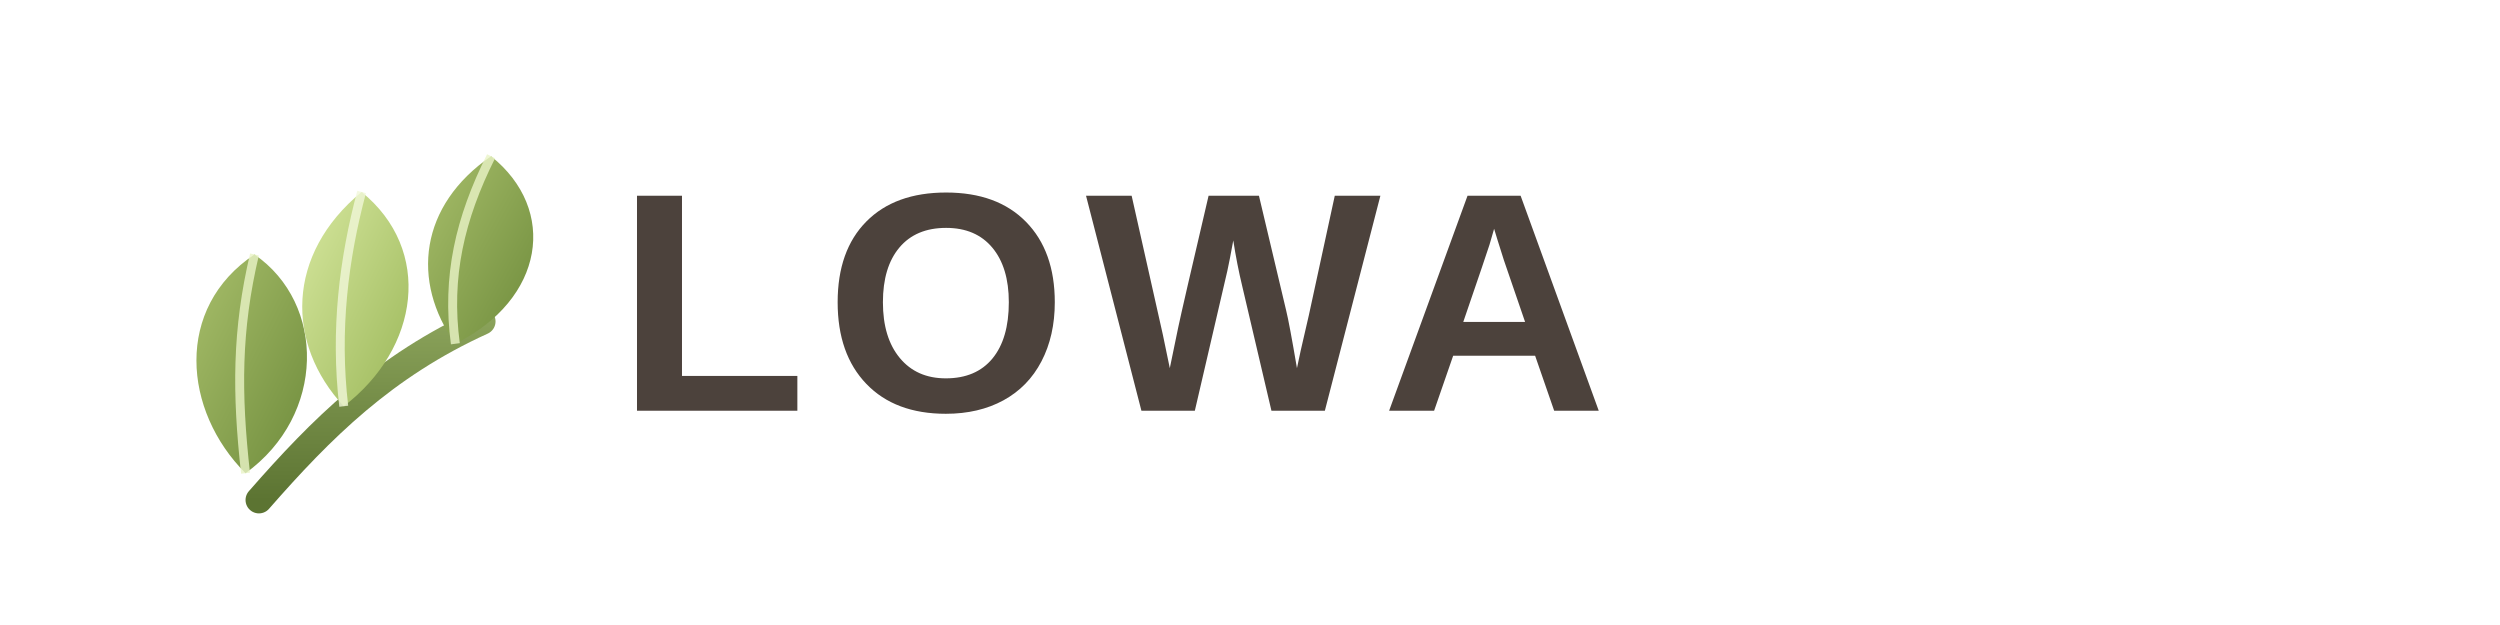
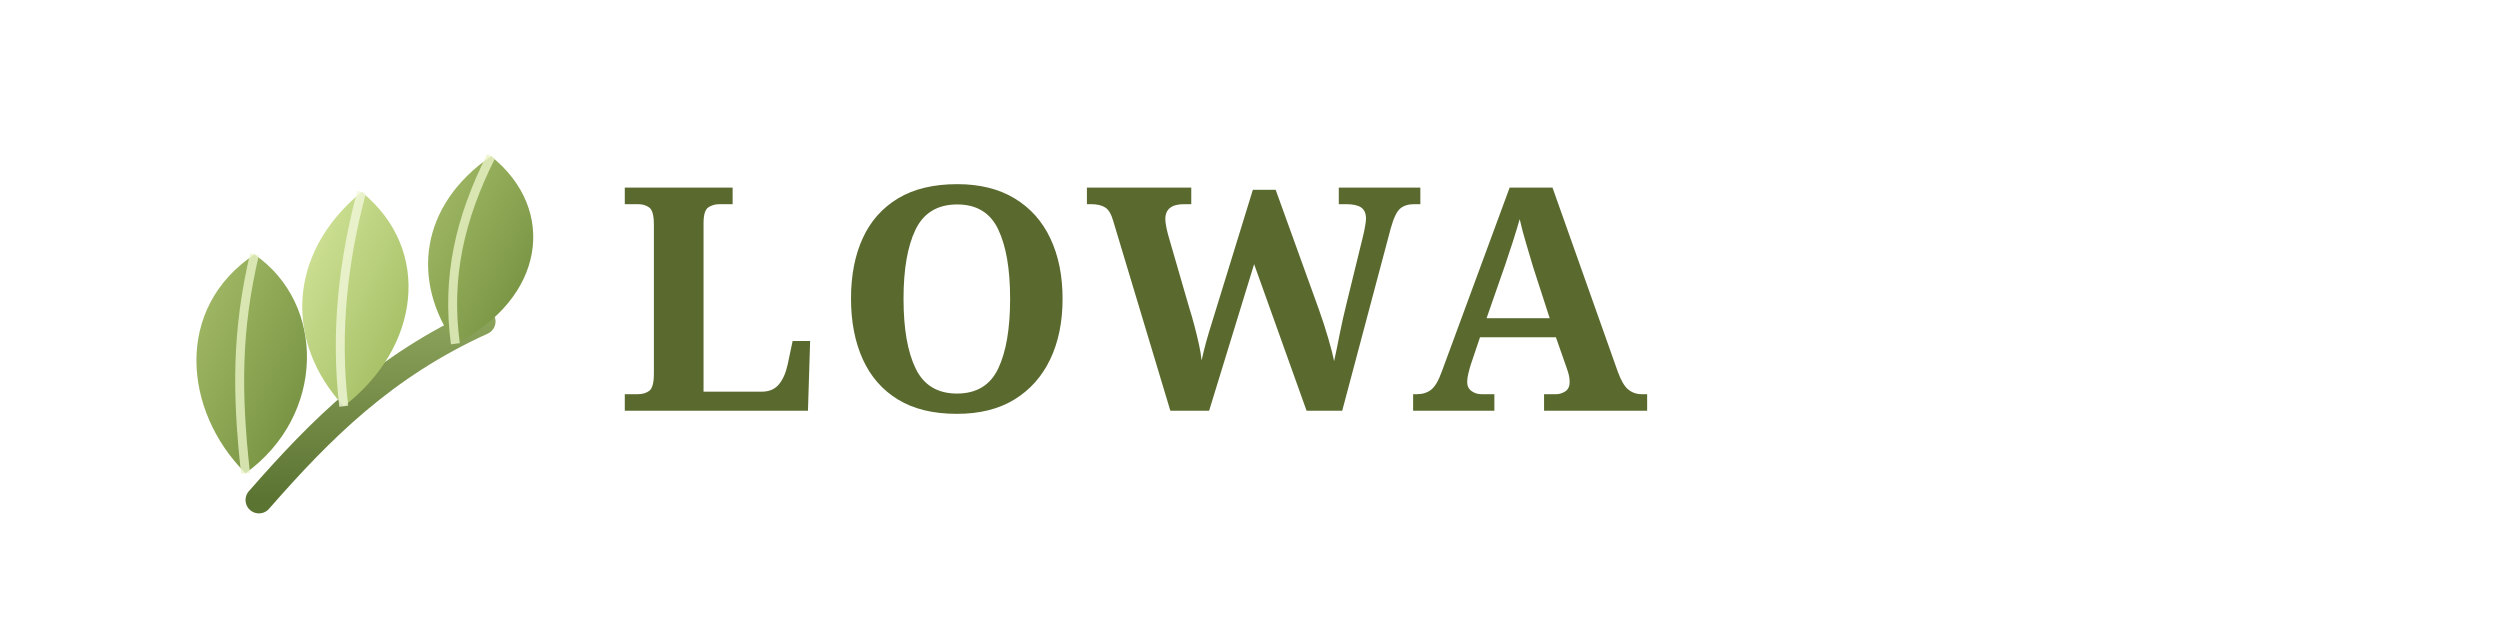
<svg xmlns="http://www.w3.org/2000/svg" viewBox="0 0 560 140" role="img" aria-labelledby="title desc">
  <defs>
    <linearGradient id="leafMain" x1="0" y1="0" x2="1" y2="1">
      <stop offset="0%" stop-color="#A7BE6A" />
      <stop offset="100%" stop-color="#6F8C3C" />
    </linearGradient>
    <linearGradient id="leafLight" x1="0" y1="0" x2="1" y2="1">
      <stop offset="0%" stop-color="#D6E79E" />
      <stop offset="100%" stop-color="#9CB85A" />
    </linearGradient>
    <linearGradient id="stem" x1="0" y1="0" x2="0" y2="1">
      <stop offset="0%" stop-color="#8AA25A" />
      <stop offset="100%" stop-color="#5C7432" />
    </linearGradient>
  </defs>
  <g transform="translate(16 20)">
    <path d="M42 92C56 76 70 62 92 52" fill="none" stroke="url(#stem)" stroke-width="6" stroke-linecap="round" />
    <path d="M39 86C25 72 23 49 41 37C57 48 57 73 39 86Z" fill="url(#leafMain)" />
    <path d="M61 71C48 57 48 37 65 23C81 36 78 58 61 71Z" fill="url(#leafLight)" />
    <path d="M86 57C76 43 78 26 94 15C109 27 106 47 86 57Z" fill="url(#leafMain)" />
    <path d="M39 86C37 68 37 54 41 37" fill="none" stroke="#EAF4C7" stroke-width="2" opacity="0.8" />
    <path d="M61 71C59 54 61 38 65 23" fill="none" stroke="#F1F8D9" stroke-width="2" opacity="0.8" />
    <path d="M86 57C84 42 87 29 94 15" fill="none" stroke="#EAF4C7" stroke-width="2" opacity="0.8" />
  </g>
-   <text x="138" y="92" fill="#4C423C" font-size="70" font-family="Poppins, Arial, sans-serif" font-weight="800" letter-spacing="4">LOWA</text>
+   <text x="138" y="92" fill="#5A6A2F" font-size="70" font-family="Lora, Georgia, serif" font-weight="700" letter-spacing="3">LOWA</text>
</svg>
